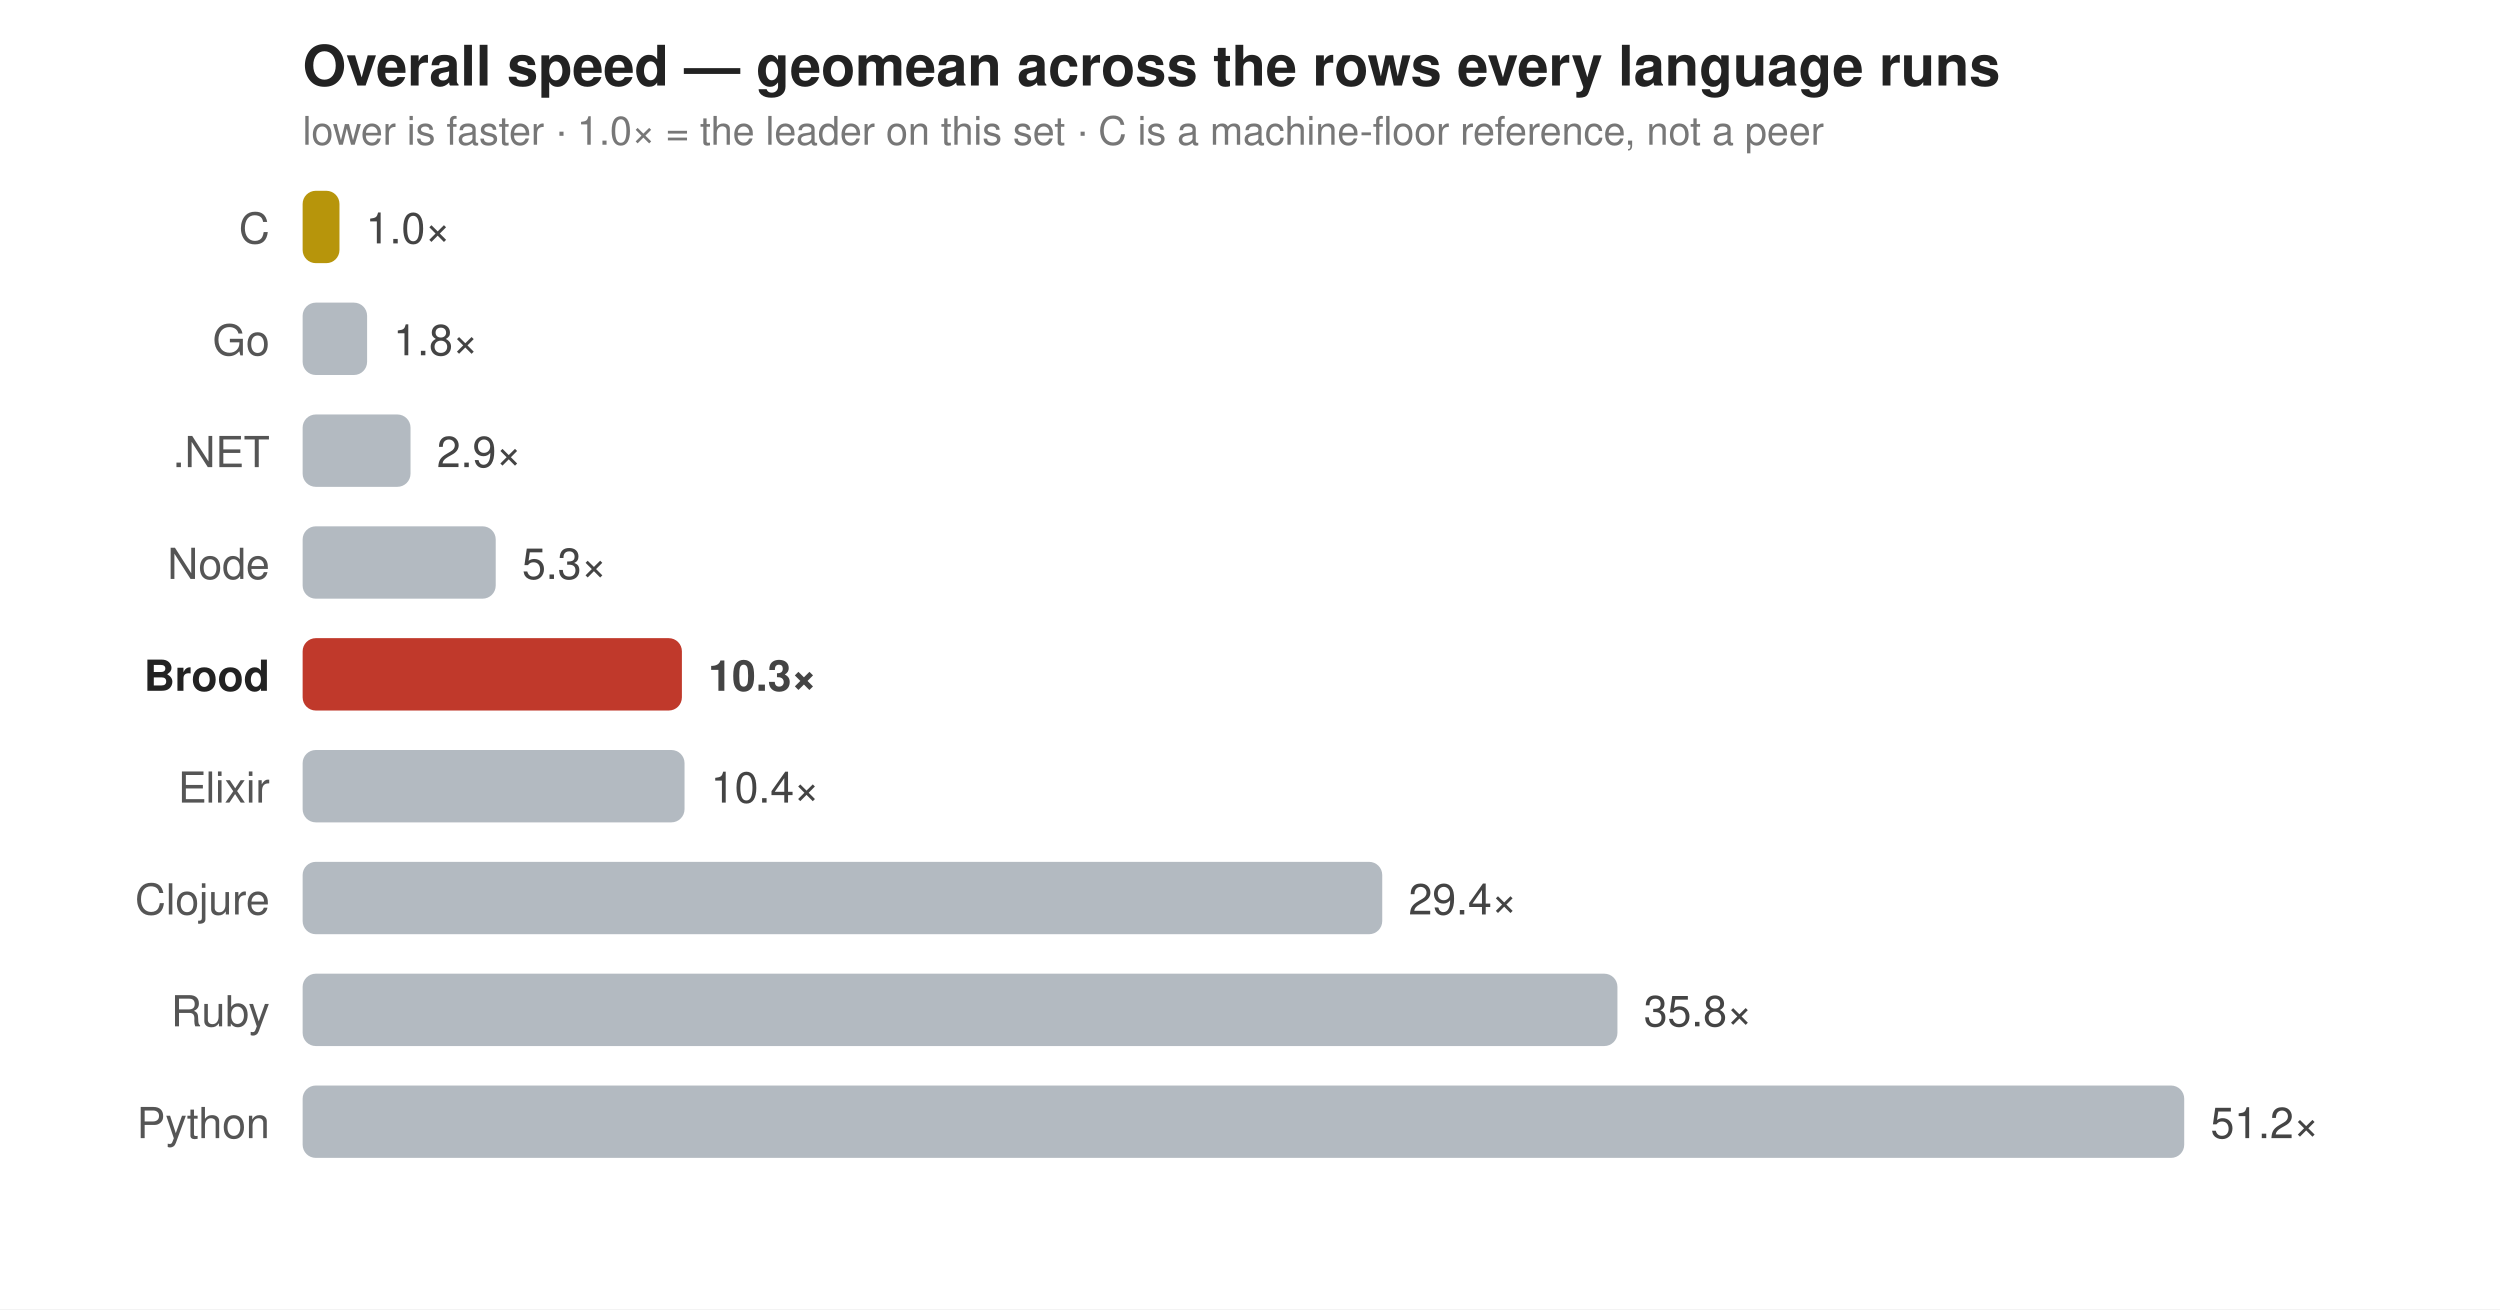
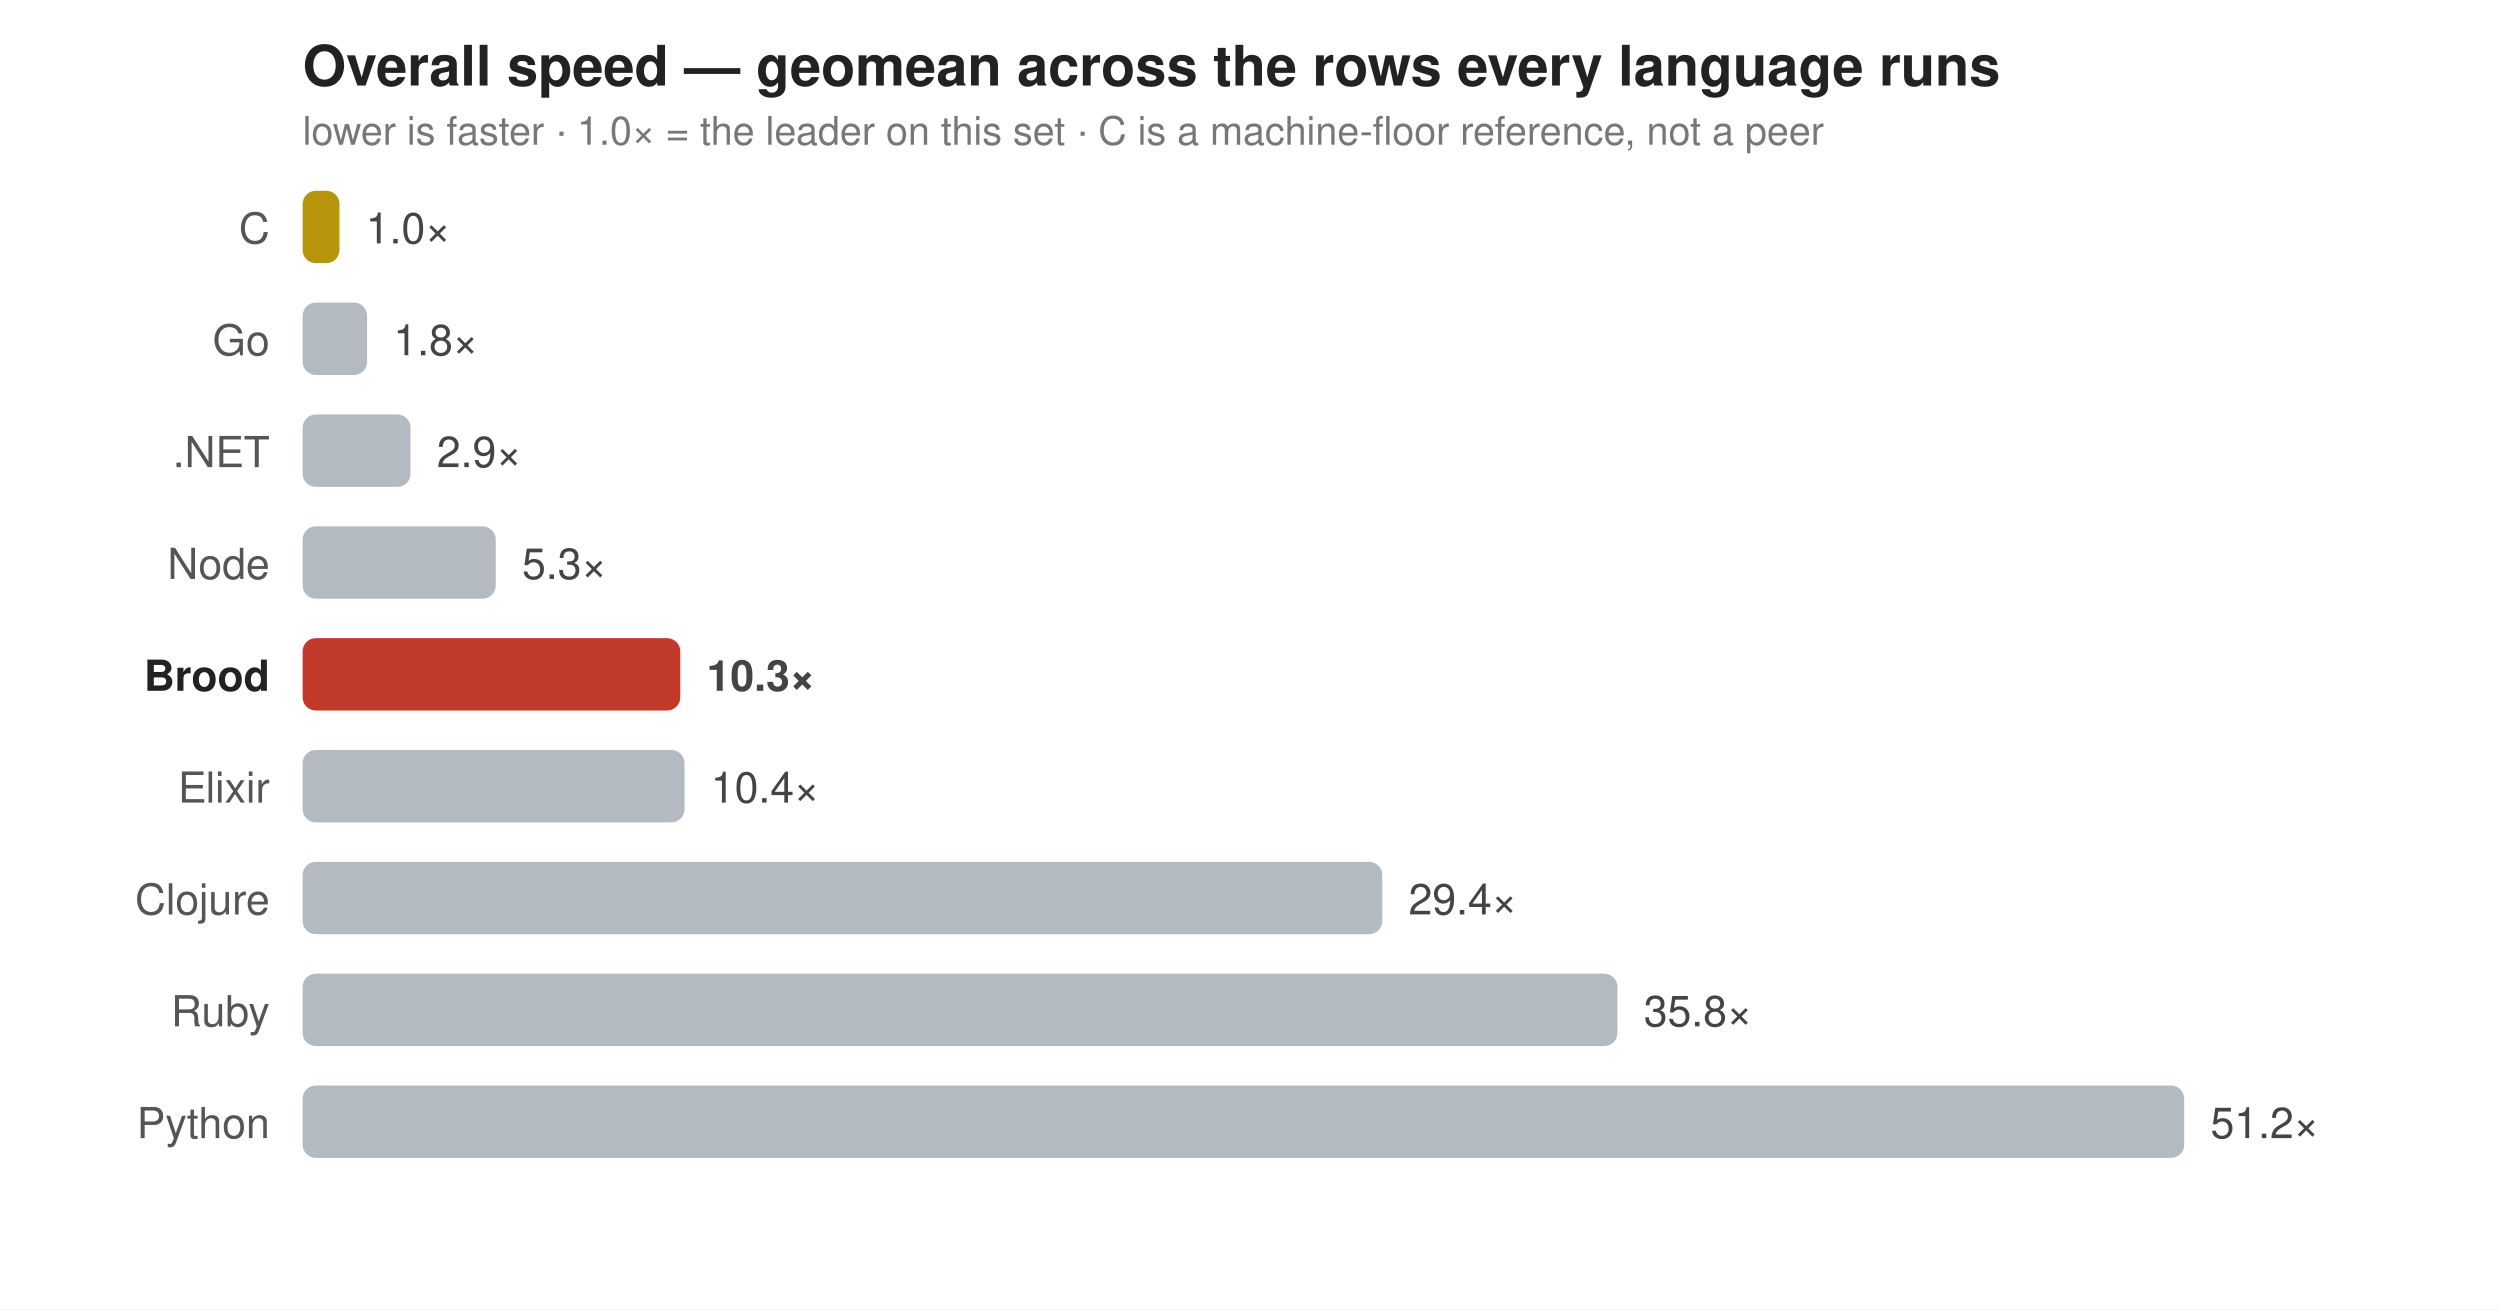
<svg xmlns="http://www.w3.org/2000/svg" width="760" height="398" viewBox="0 0 760 398" font-family="system-ui,Segoe UI,Helvetica,Arial,sans-serif">
  <rect width="760" height="398" fill="#ffffff" />
  <text x="92" y="26" font-size="17" font-weight="700" fill="#222">Overall speed — geomean across the rows every language runs</text>
  <text x="92" y="44" font-size="12" fill="#777">lower is faster · 1.0× = the leader on this set · C is a machine-floor reference, not a peer</text>
  <rect x="92" y="58" width="11.2" height="22" rx="4" fill="#b7950b" />
  <text x="82" y="74" text-anchor="end" font-size="13" font-weight="500" fill="#555">C</text>
  <text x="111.2" y="74" font-size="13" font-weight="400" fill="#444">1.0×</text>
  <rect x="92" y="92" width="19.6" height="22" rx="4" fill="#b3bac1" />
  <text x="82" y="108" text-anchor="end" font-size="13" font-weight="500" fill="#555">Go</text>
  <text x="119.6" y="108" font-size="13" font-weight="400" fill="#444">1.8×</text>
  <rect x="92" y="126" width="32.8" height="22" rx="4" fill="#b3bac1" />
  <text x="82" y="142" text-anchor="end" font-size="13" font-weight="500" fill="#555">.NET</text>
  <text x="132.8" y="142" font-size="13" font-weight="400" fill="#444">2.9×</text>
  <rect x="92" y="160" width="58.7" height="22" rx="4" fill="#b3bac1" />
  <text x="82" y="176" text-anchor="end" font-size="13" font-weight="500" fill="#555">Node</text>
  <text x="158.7" y="176" font-size="13" font-weight="400" fill="#444">5.3×</text>
-   <rect x="92" y="194" width="115.3" height="22" rx="4" fill="#c0392b" />
+   <rect x="92" y="194" width="114.8" height="22" rx="4" fill="#c0392b" />
  <text x="82" y="210" text-anchor="end" font-size="13" font-weight="700" fill="#222">Brood</text>
-   <text x="215.3" y="210" font-size="13" font-weight="700" fill="#444">10.3×</text>
+   <text x="214.8" y="210" font-size="13" font-weight="700" fill="#444">10.3×</text>
  <rect x="92" y="228" width="116.1" height="22" rx="4" fill="#b3bac1" />
  <text x="82" y="244" text-anchor="end" font-size="13" font-weight="500" fill="#555">Elixir</text>
  <text x="216.1" y="244" font-size="13" font-weight="400" fill="#444">10.4×</text>
  <rect x="92" y="262" width="328.2" height="22" rx="4" fill="#b3bac1" />
  <text x="82" y="278" text-anchor="end" font-size="13" font-weight="500" fill="#555">Clojure</text>
  <text x="428.2" y="278" font-size="13" font-weight="400" fill="#444">29.4×</text>
  <rect x="92" y="296" width="399.7" height="22" rx="4" fill="#b3bac1" />
  <text x="82" y="312" text-anchor="end" font-size="13" font-weight="500" fill="#555">Ruby</text>
  <text x="499.7" y="312" font-size="13" font-weight="400" fill="#444">35.8×</text>
  <rect x="92" y="330" width="572.0" height="22" rx="4" fill="#b3bac1" />
  <text x="82" y="346" text-anchor="end" font-size="13" font-weight="500" fill="#555">Python</text>
  <text x="672.0" y="346" font-size="13" font-weight="400" fill="#444">51.2×</text>
</svg>
